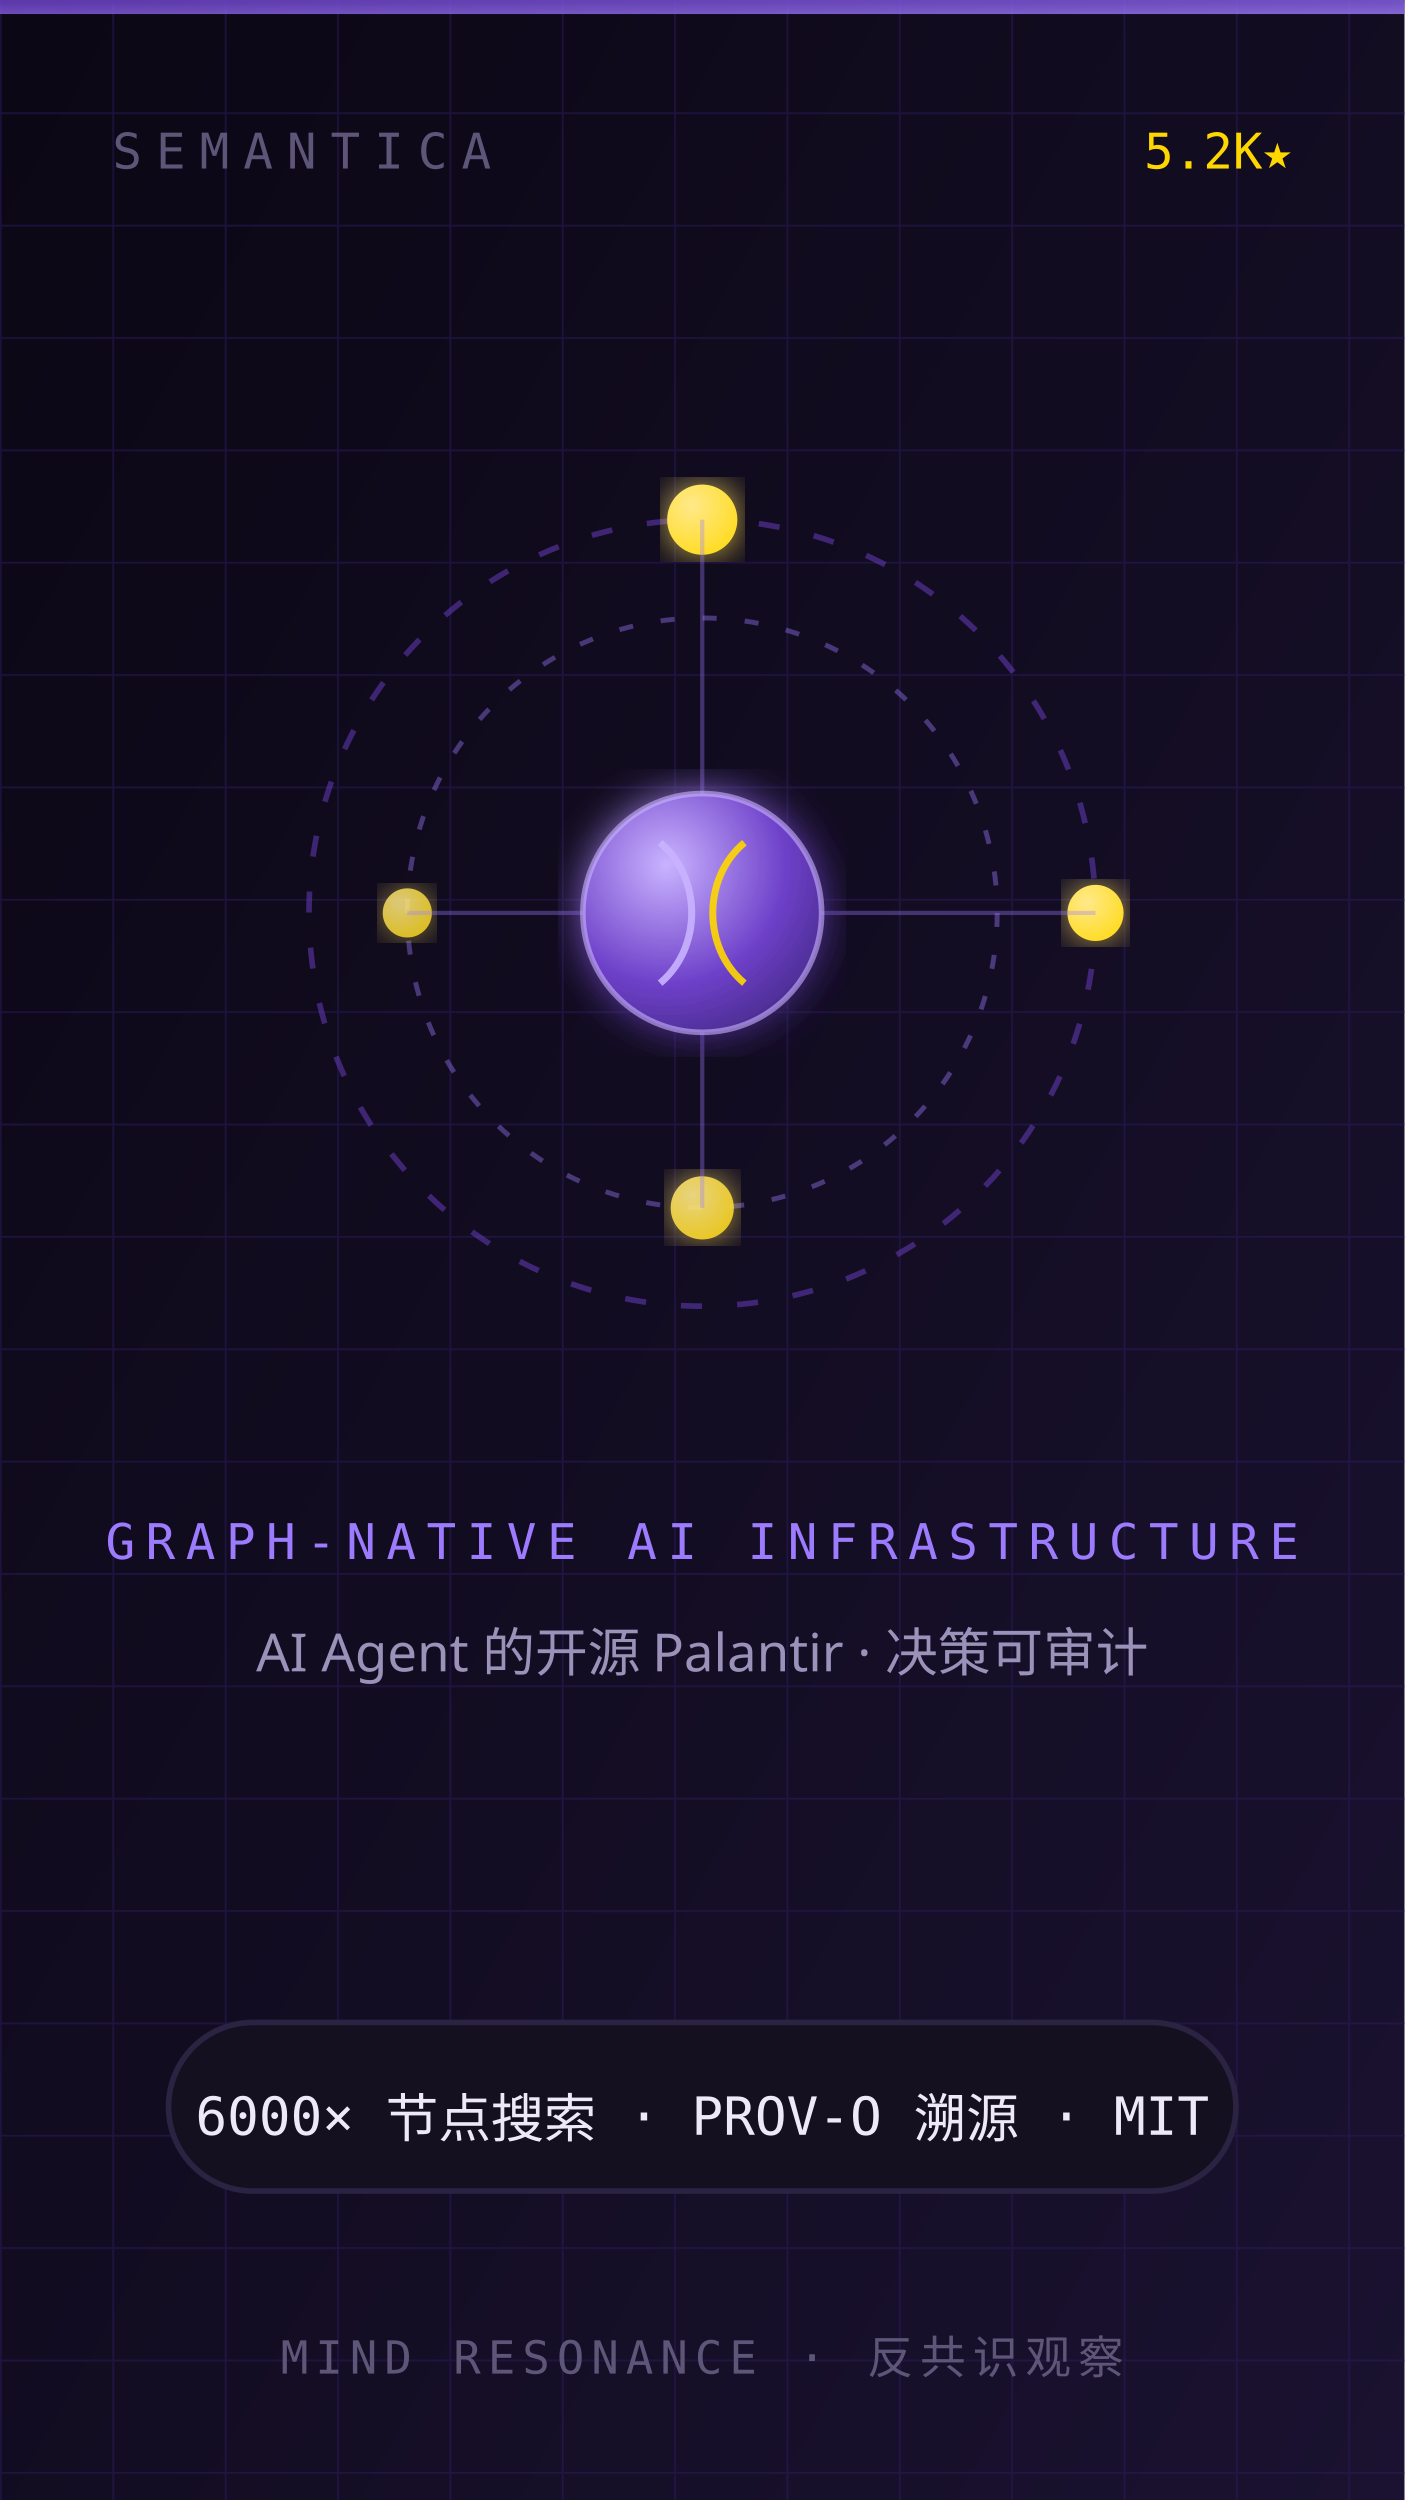
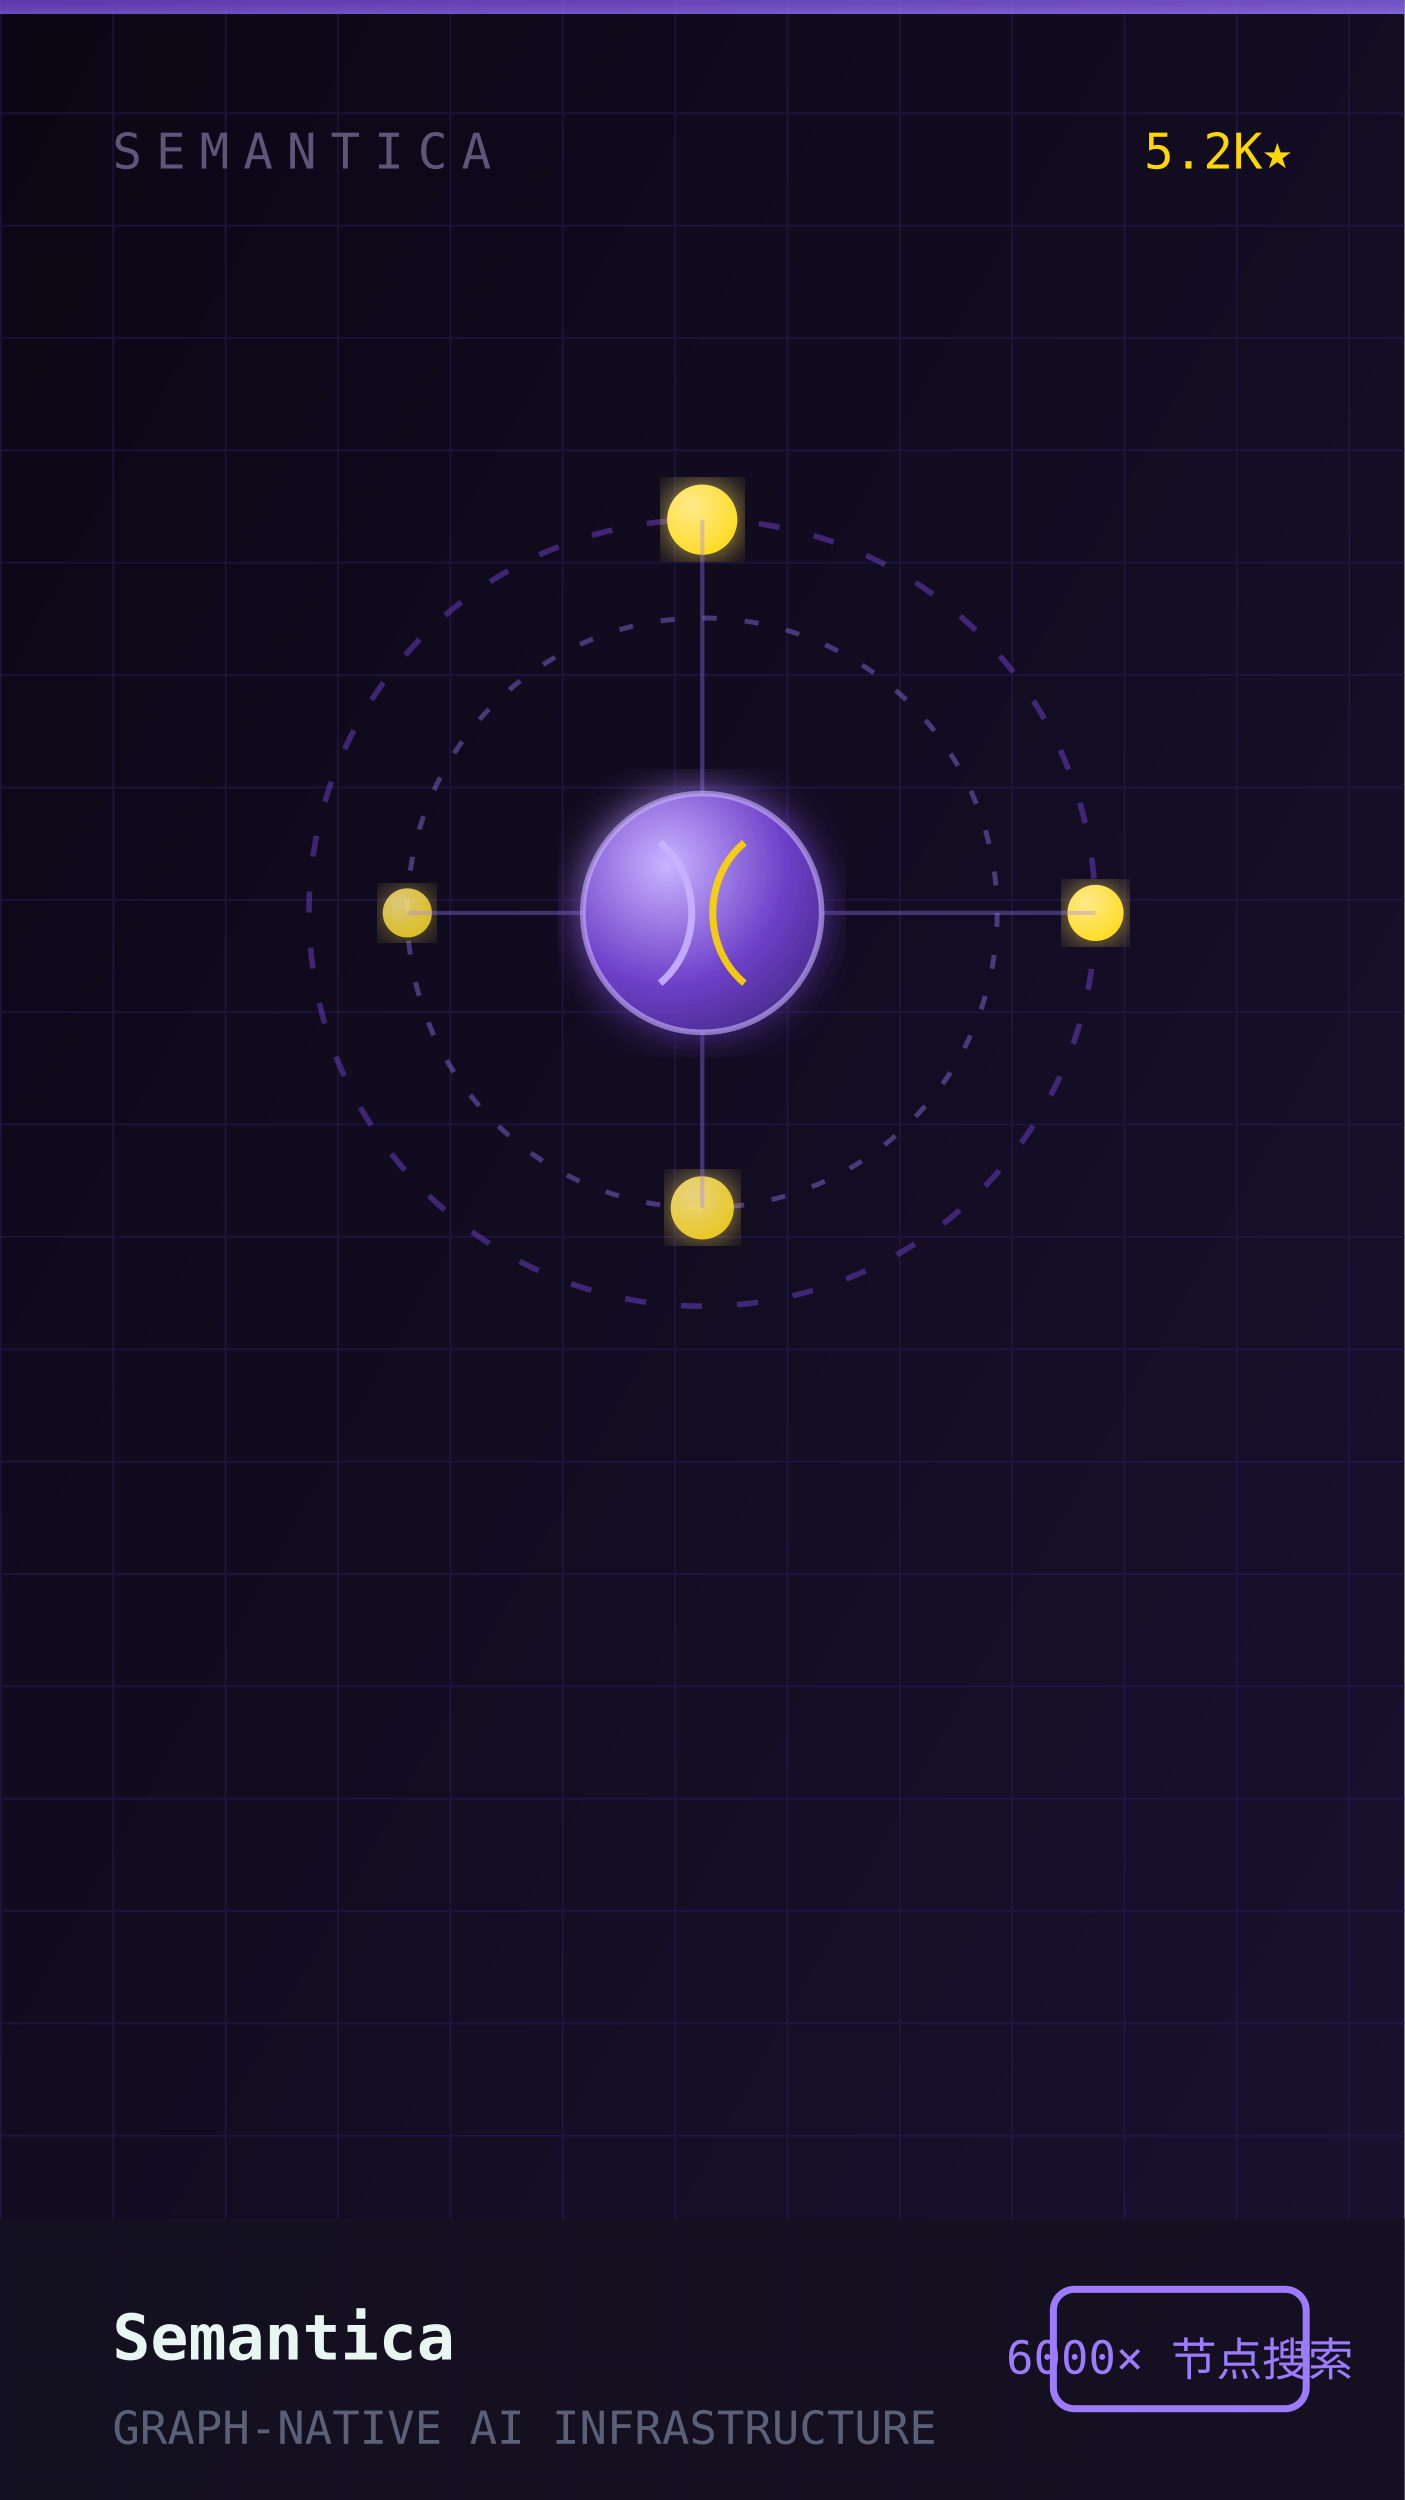
<svg xmlns="http://www.w3.org/2000/svg" width="200" height="356" viewBox="0 0 200 356">
  <defs>
    <linearGradient id="bg" x1="0" y1="0" x2="1" y2="1">
      <stop offset="0" stop-color="#0B0714" />
      <stop offset="1" stop-color="#1A1230" />
    </linearGradient>
    <linearGradient id="accentGrad" x1="0" y1="0" x2="1" y2="1">
      <stop offset="0" stop-color="#6E40C9" />
      <stop offset="1" stop-color="#9D7BFF" />
    </linearGradient>
    <radialGradient id="coreGrad" cx="0.35" cy="0.3" r="1">
      <stop offset="0" stop-color="#C9B3FF" />
      <stop offset="0.5" stop-color="#6E40C9" />
      <stop offset="1" stop-color="#2A1B5E" />
    </radialGradient>
    <radialGradient id="nodeGrad" cx="0.35" cy="0.3" r="1">
      <stop offset="0" stop-color="#FFE98A" />
      <stop offset="1" stop-color="#FFD700" />
    </radialGradient>
    <filter id="glow">
      <feGaussianBlur stdDeviation="3" result="b" />
      <feMerge>
        <feMergeNode in="b" />
        <feMergeNode in="SourceGraphic" />
      </feMerge>
    </filter>
    <pattern id="grid" width="16" height="16" patternUnits="userSpaceOnUse">
      <path d="M16 0H0V16" fill="none" stroke="#2A1B5E" stroke-width="0.5" />
    </pattern>
  </defs>
  <rect width="200" height="356" fill="url(#bg)" />
  <rect width="200" height="356" fill="url(#grid)" opacity="0.5" />
  <rect x="0" y="0" width="200" height="2" fill="url(#accentGrad)" opacity="0.8" />
  <text x="16" y="24" font-family="monospace" font-size="7" fill="#5E5678" letter-spacing="2">SEMANTICA</text>
  <text x="184" y="24" font-family="monospace" font-size="7" fill="#FFD700" text-anchor="end">5.2K★</text>
  <g transform="translate(100,130)">
    <circle r="56" fill="none" stroke="#6E40C9" stroke-width="0.8" stroke-dasharray="3 5" opacity="0.5">
      <animateTransform attributeName="transform" type="rotate" from="0 0 0" to="360 0 0" dur="16s" repeatCount="indefinite" />
    </circle>
    <circle r="42" fill="none" stroke="#9D7BFF" stroke-width="0.7" stroke-dasharray="2 4" opacity="0.4">
      <animateTransform attributeName="transform" type="rotate" from="360 0 0" to="0 0 0" dur="22s" repeatCount="indefinite" />
    </circle>
    <g>
      <circle cx="0" cy="-56" r="5" fill="url(#nodeGrad)" filter="url(#glow)">
        <animateTransform attributeName="transform" type="rotate" from="0 0 0" to="360 0 0" dur="16s" repeatCount="indefinite" />
      </circle>
    </g>
    <g>
      <circle cx="56" cy="0" r="4" fill="url(#nodeGrad)" filter="url(#glow)">
        <animateTransform attributeName="transform" type="rotate" from="0 0 0" to="-360 0 0" dur="22s" repeatCount="indefinite" />
      </circle>
    </g>
    <g>
      <circle cx="0" cy="42" r="4.5" fill="url(#nodeGrad)" filter="url(#glow)" opacity="0.9">
        <animateTransform attributeName="transform" type="rotate" from="360 0 0" to="0 0 0" dur="19s" repeatCount="indefinite" />
      </circle>
    </g>
    <g>
      <circle cx="-42" cy="0" r="3.5" fill="url(#nodeGrad)" filter="url(#glow)" opacity="0.85">
        <animateTransform attributeName="transform" type="rotate" from="0 0 0" to="360 0 0" dur="13s" repeatCount="indefinite" />
      </circle>
    </g>
    <line x1="0" y1="0" x2="0" y2="-56" stroke="#9D7BFF" stroke-width="0.6" opacity="0.35" />
    <line x1="0" y1="0" x2="56" y2="0" stroke="#9D7BFF" stroke-width="0.6" opacity="0.35" />
    <line x1="0" y1="0" x2="0" y2="42" stroke="#9D7BFF" stroke-width="0.6" opacity="0.35" />
    <line x1="0" y1="0" x2="-42" y2="0" stroke="#9D7BFF" stroke-width="0.6" opacity="0.35" />
    <circle r="17" fill="url(#coreGrad)" filter="url(#glow)">
      <animate attributeName="r" values="15;18;15" dur="2.6s" repeatCount="indefinite" />
    </circle>
    <circle r="17" fill="none" stroke="#C9B3FF" stroke-width="0.8" opacity="0.6">
      <animate attributeName="r" values="17;26;17" dur="2.6s" repeatCount="indefinite" />
      <animate attributeName="opacity" values="0.6;0;0.6" dur="2.6s" repeatCount="indefinite" />
    </circle>
    <path d="M-6 -10 C 0 -5, 0 5, -6 10" stroke="#C9B3FF" stroke-width="1" fill="none" opacity="0.9">
      <animate attributeName="opacity" values="0.4;1;0.4" dur="1.8s" repeatCount="indefinite" />
    </path>
    <path d="M6 -10 C 0 -5, 0 5, 6 10" stroke="#FFD700" stroke-width="1" fill="none" opacity="0.9">
      <animate attributeName="opacity" values="1;0.4;1" dur="1.8s" repeatCount="indefinite" />
    </path>
  </g>
-   <text x="100" y="222" text-anchor="middle" font-family="monospace" font-size="7" fill="#9D7BFF" letter-spacing="1.5">GRAPH-NATIVE AI INFRASTRUCTURE</text>
-   <text x="100" y="238" text-anchor="middle" font-family="sans-serif" font-size="7.5" fill="#9A92B8">AI Agent 的开源 Palantir · 决策可审计</text>
-   <rect x="24" y="288" width="152" height="24" rx="12" fill="#141020" stroke="#2A2342" stroke-width="0.8" />
-   <text x="100" y="304" text-anchor="middle" font-family="monospace" font-size="7.5" fill="#EDE9F6">6000× 节点搜索 · PROV-O 溯源 · MIT</text>
-   <text x="100" y="338" text-anchor="middle" font-family="monospace" font-size="6.5" fill="#5E5678" letter-spacing="1">MIND RESONANCE · 反共识观察</text>
+   <rect x="0" y="316" width="200" height="40" fill="#141020" opacity="0.92" />
+   <text x="16" y="336" font-family="monospace" font-size="9" fill="#E8F6F1" font-weight="bold">Semantica</text>
+   <text x="16" y="348" font-family="monospace" font-size="6.5" fill="#5A6078">GRAPH-NATIVE AI INFRASTRUCTURE</text>
+   <rect x="150" y="326" width="36" height="17" rx="3" fill="none" stroke="#9D7BFF" stroke-width="1" />
+   <text x="168" y="338" font-family="monospace" font-size="6.5" fill="#9D7BFF" text-anchor="middle">6000× 节点搜索</text>
</svg>
